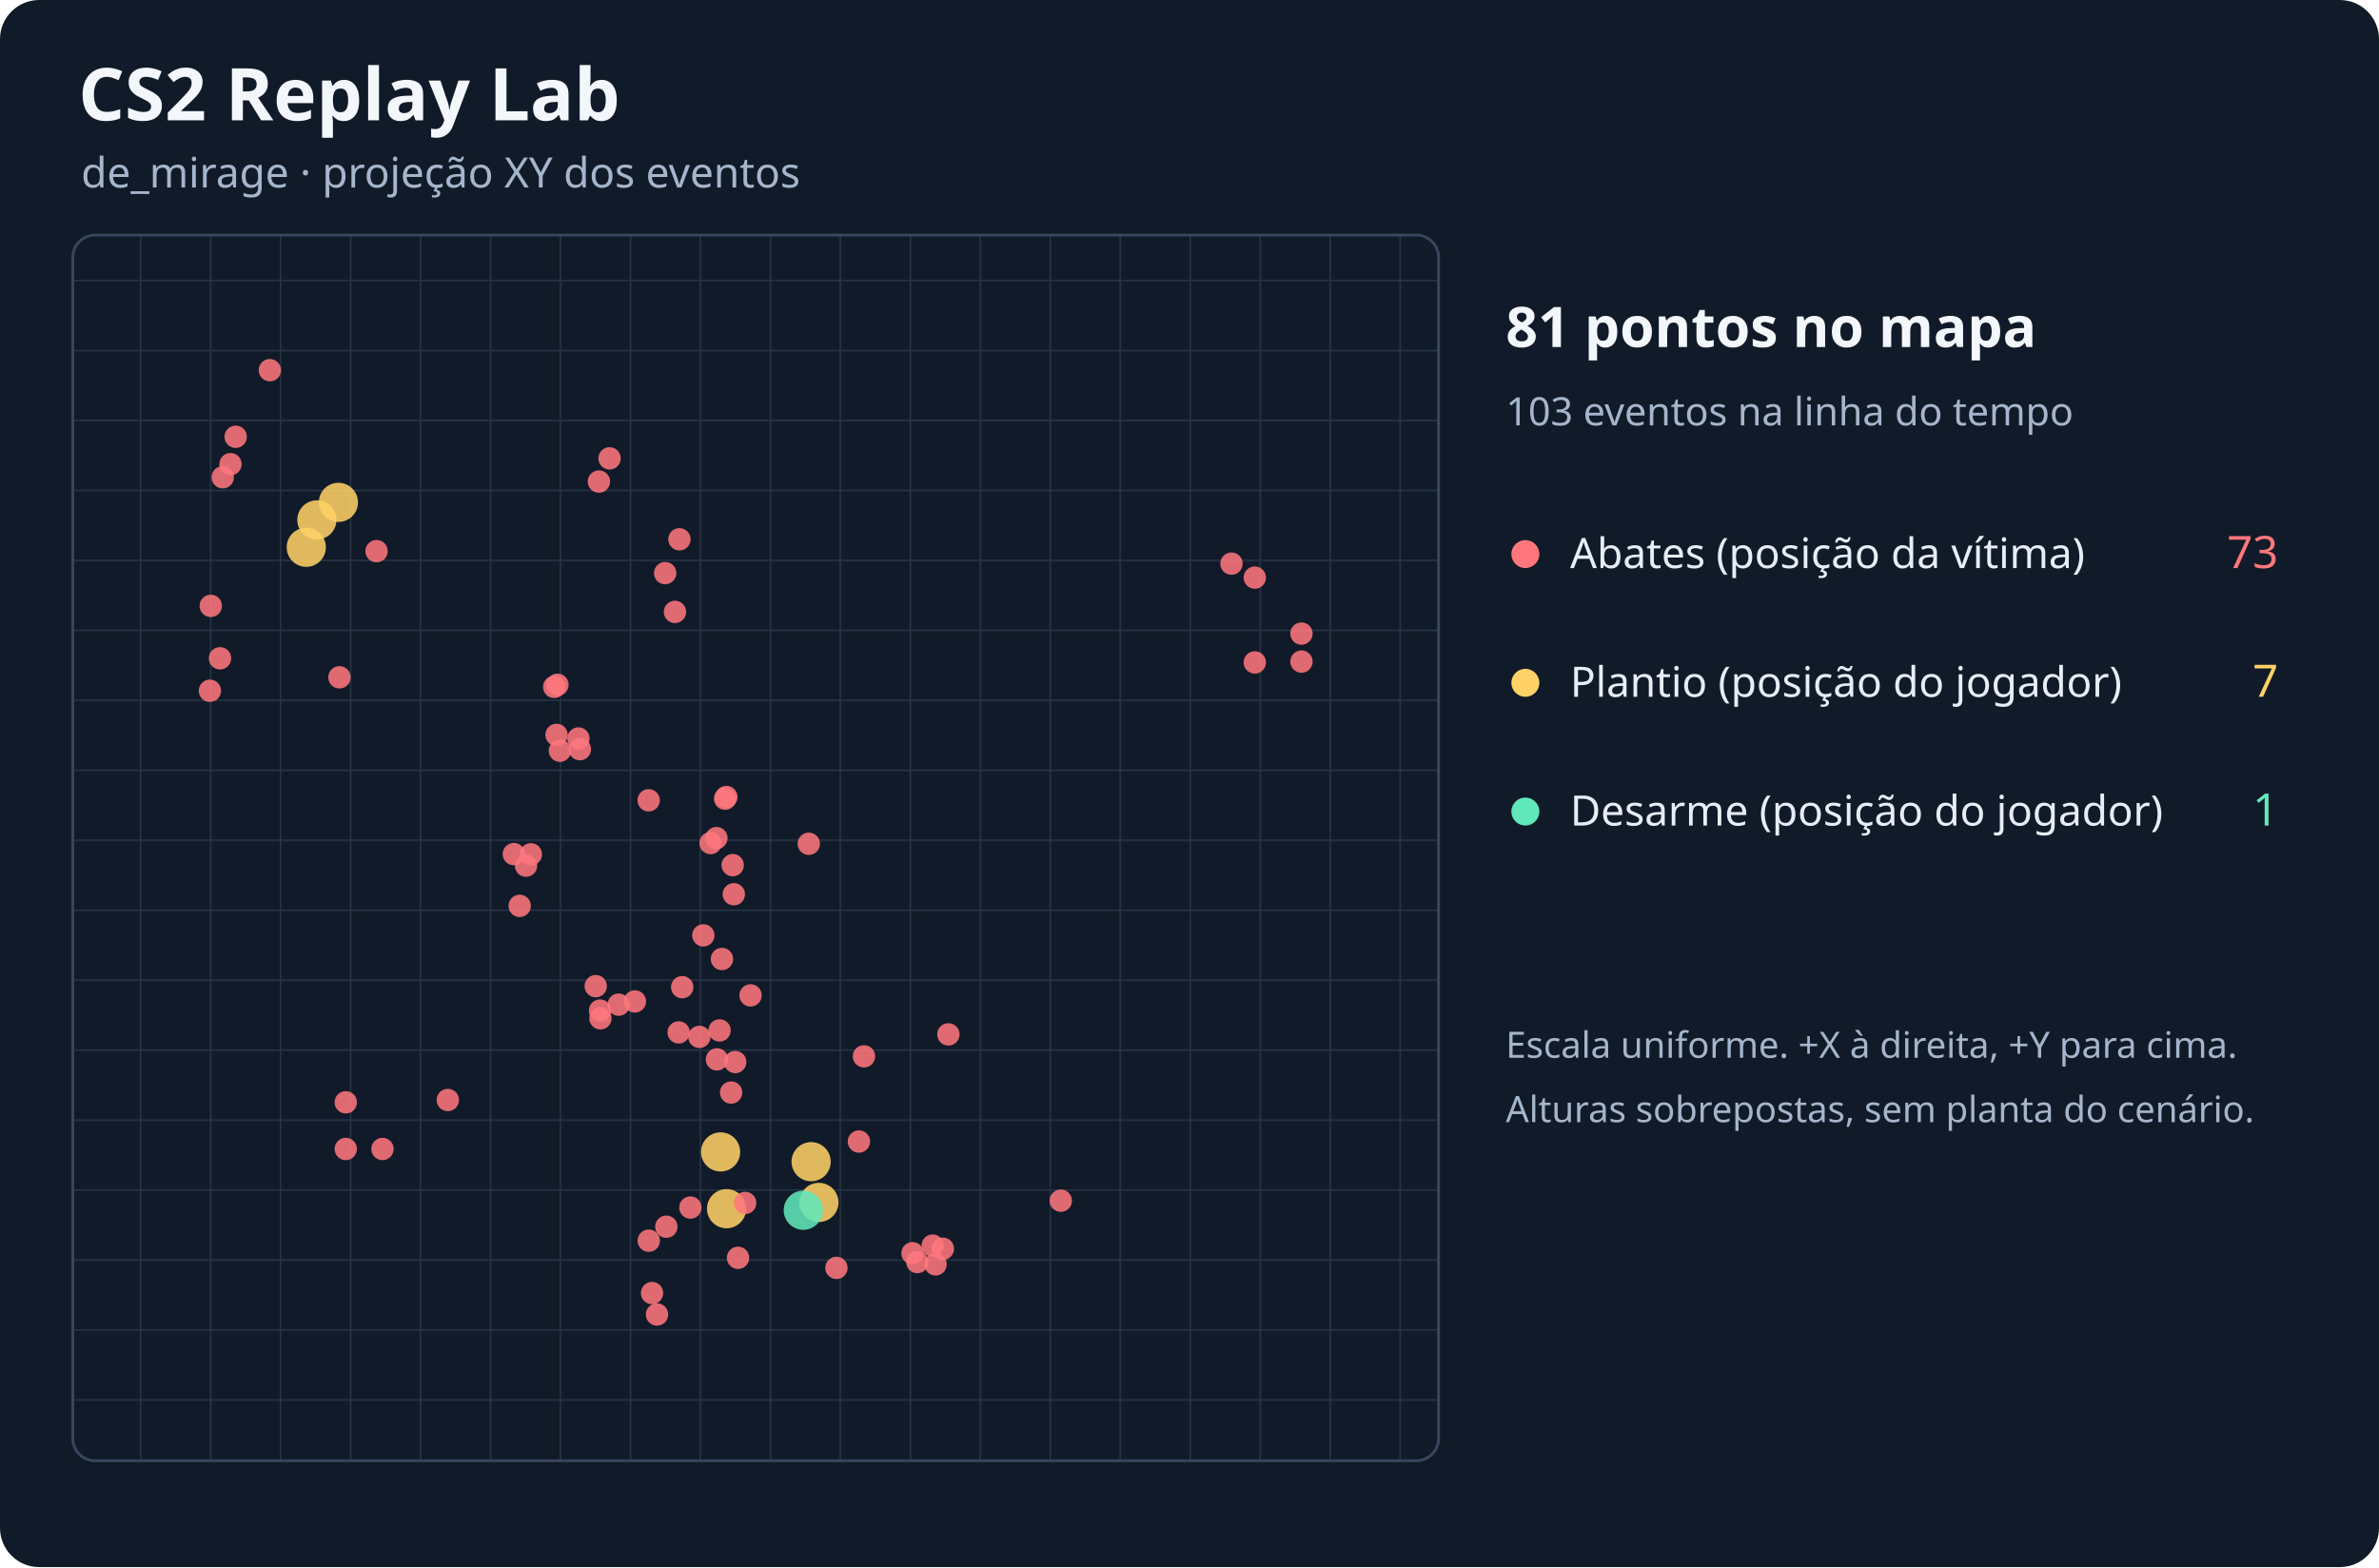
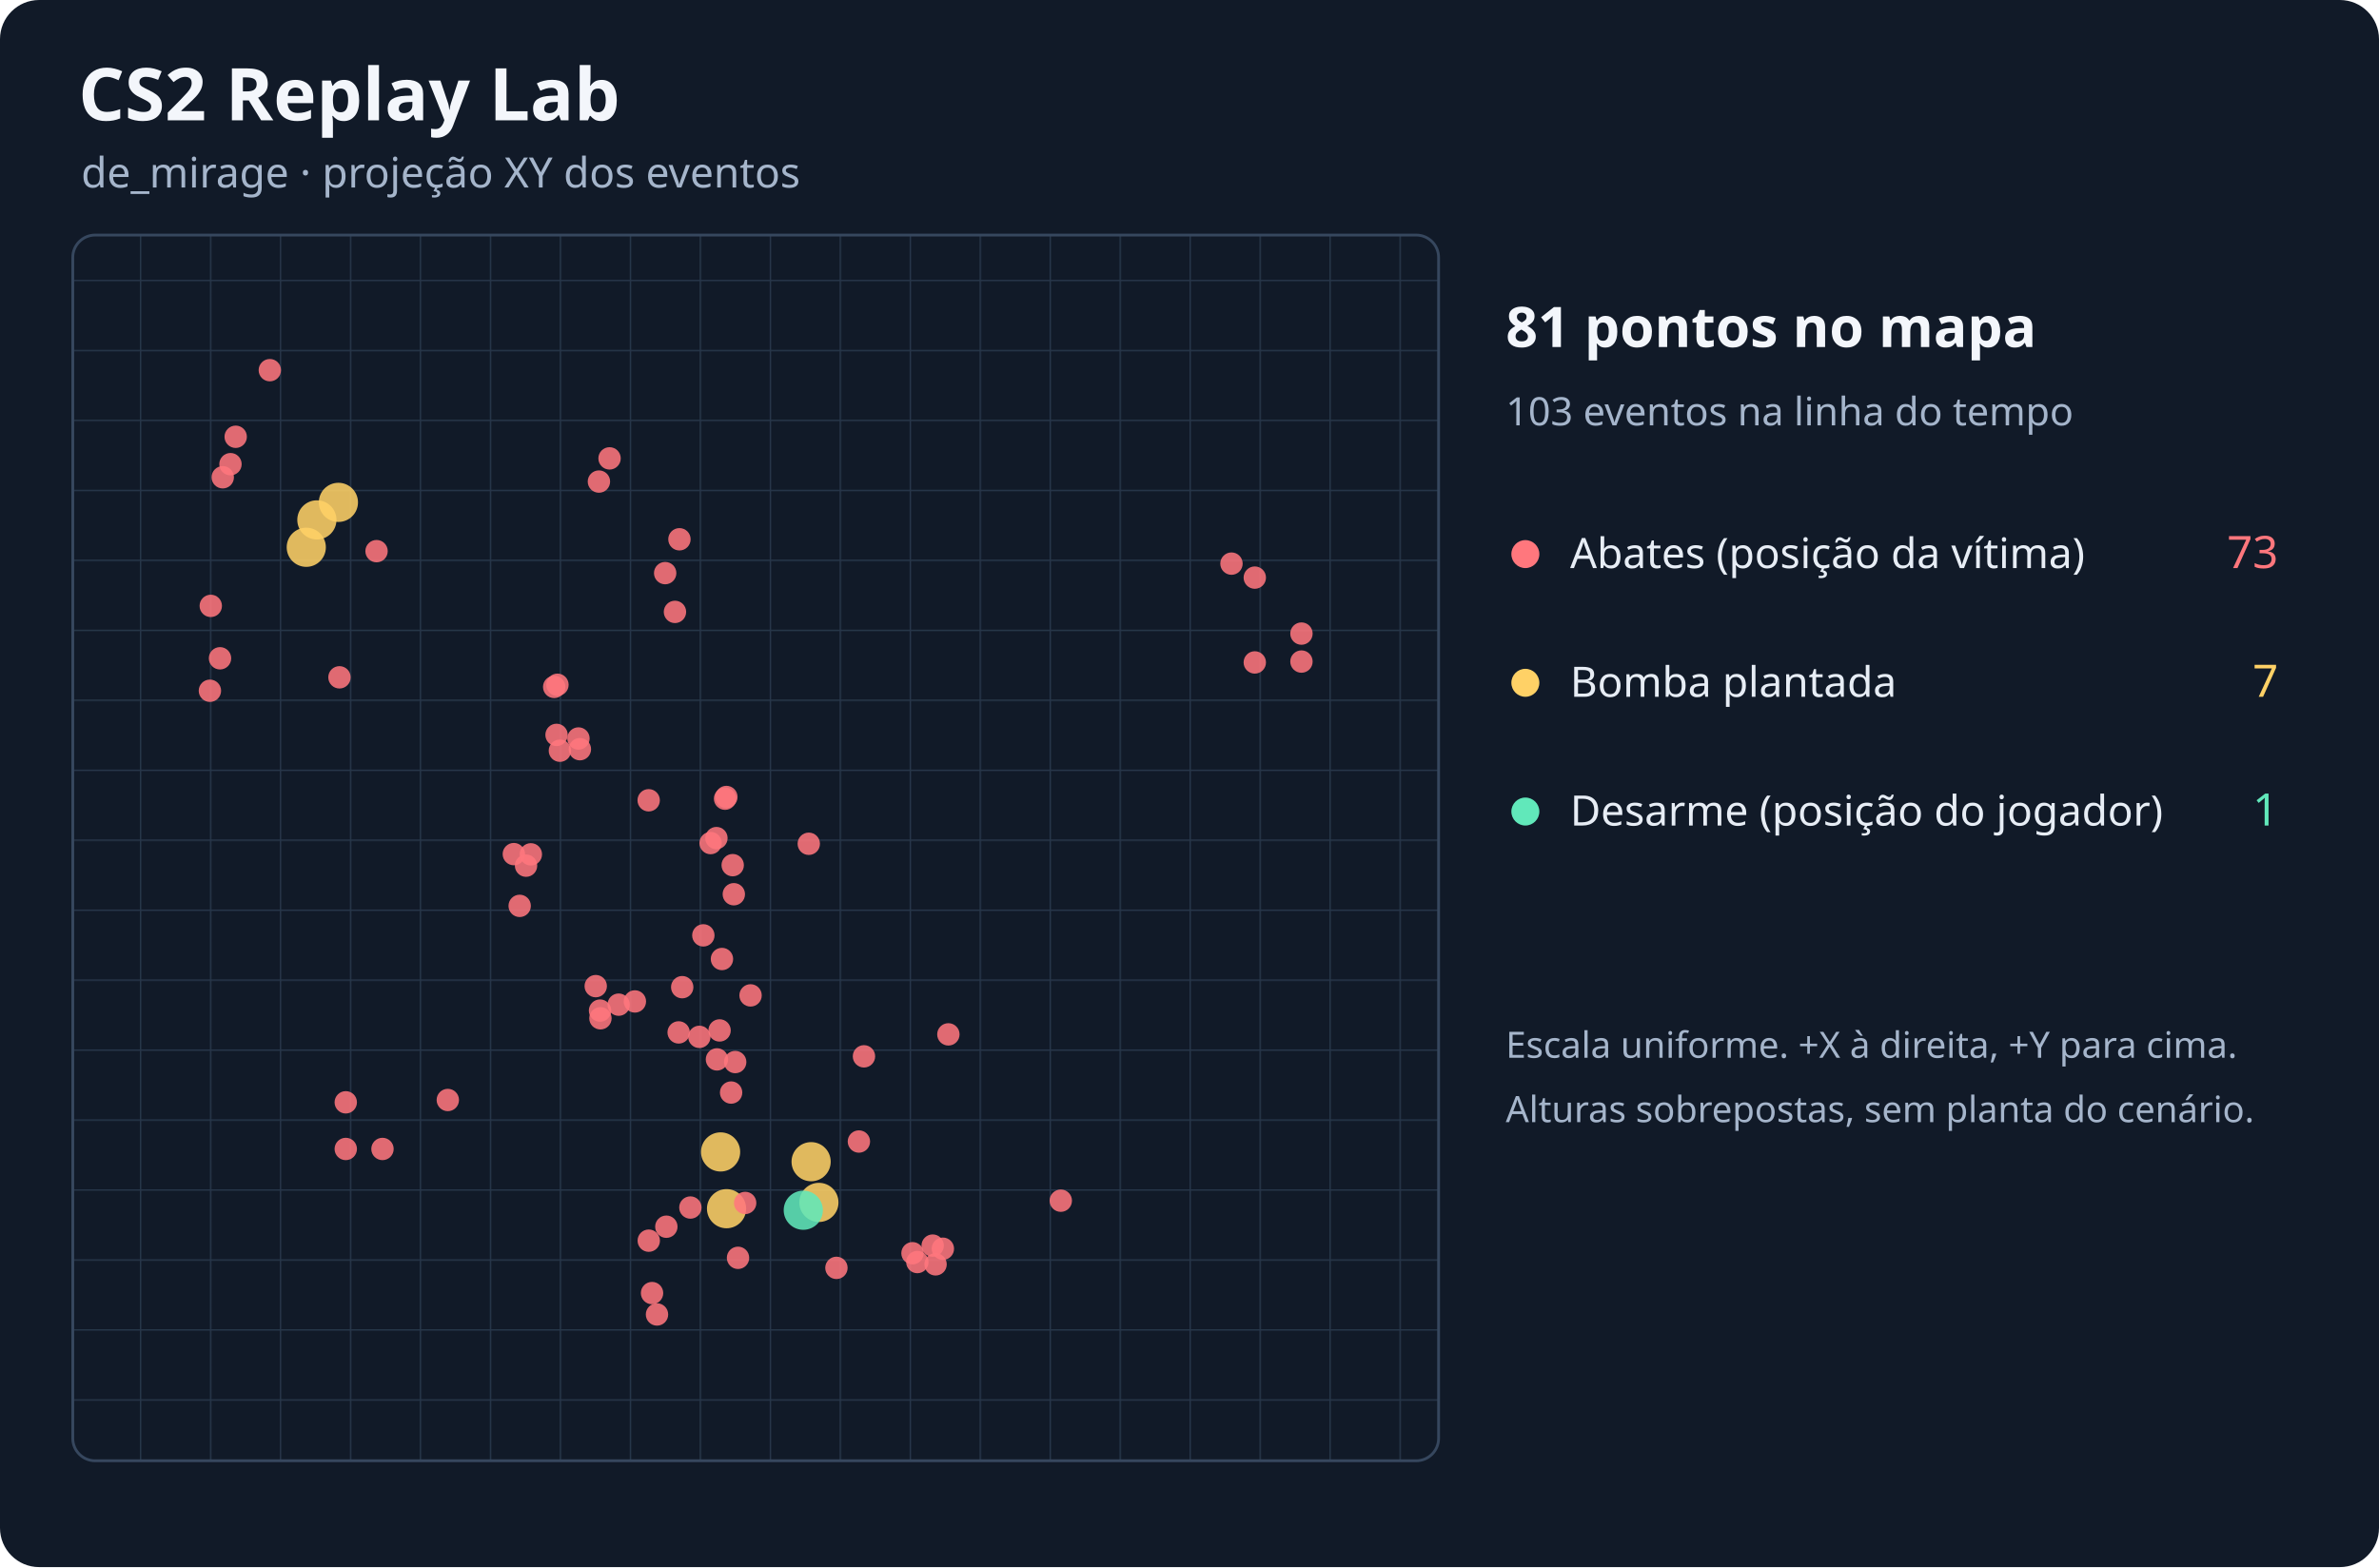
<svg xmlns="http://www.w3.org/2000/svg" viewBox="0 0 850 560" role="img" aria-labelledby="title">
  <defs>
    <pattern id="grid" width="25" height="25" patternUnits="userSpaceOnUse">
      <path d="M25 0H0V25" fill="none" stroke="#273649" stroke-width="1" />
    </pattern>
  </defs>
  <rect width="850" height="560" rx="14" fill="#111a28" />
  <g font-family="system-ui, sans-serif">
    <text x="28" y="43" fill="#f3f6fb" font-size="26" font-weight="700">CS2 Replay Lab</text>
    <text x="29" y="67" fill="#a5b5cb" font-size="15">de_mirage · projeção XY dos eventos</text>
    <rect x="26" y="84" width="488" height="438" rx="8" fill="url(#grid)" stroke="#36475e" />
    <circle cx="234.74" cy="469.72" r="4" fill="#ff777d" fill-opacity=".87" />
    <circle cx="207.19" cy="267.72" r="4" fill="#ff777d" fill-opacity=".87" />
    <circle cx="199.17" cy="244.70" r="4" fill="#ff777d" fill-opacity=".87" />
    <circle cx="200.05" cy="268.26" r="4" fill="#ff777d" fill-opacity=".87" />
    <circle cx="226.84" cy="357.86" r="4" fill="#ff777d" fill-opacity=".87" />
    <circle cx="268.17" cy="355.70" r="4" fill="#ff777d" fill-opacity=".87" />
    <circle cx="183.59" cy="305.21" r="4" fill="#ff777d" fill-opacity=".87" />
    <circle cx="109.43" cy="195.57" r="7" fill="#ffd166" fill-opacity=".87" />
    <circle cx="237.66" cy="204.80" r="4" fill="#ff777d" fill-opacity=".87" />
    <circle cx="288.97" cy="301.52" r="4" fill="#ff777d" fill-opacity=".87" />
    <circle cx="96.41" cy="132.28" r="4" fill="#ff777d" fill-opacity=".87" />
    <circle cx="79.59" cy="170.55" r="4" fill="#ff777d" fill-opacity=".87" />
    <circle cx="84.21" cy="156.08" r="4" fill="#ff777d" fill-opacity=".87" />
    <circle cx="232.97" cy="462.08" r="4" fill="#ff777d" fill-opacity=".87" />
    <circle cx="262.68" cy="379.52" r="4" fill="#ff777d" fill-opacity=".87" />
    <circle cx="292.59" cy="429.68" r="7" fill="#ffd166" fill-opacity=".87" />
    <circle cx="298.85" cy="453.07" r="4" fill="#ff777d" fill-opacity=".87" />
    <circle cx="214.39" cy="361.13" r="4" fill="#ff777d" fill-opacity=".87" />
    <circle cx="287.01" cy="432.47" r="7" fill="#61e8ba" fill-opacity=".87" />
    <circle cx="198.01" cy="245.47" r="4" fill="#ff777d" fill-opacity=".87" />
    <circle cx="242.76" cy="192.71" r="4" fill="#ff777d" fill-opacity=".87" />
    <circle cx="189.67" cy="305.29" r="4" fill="#ff777d" fill-opacity=".87" />
    <circle cx="75.31" cy="216.51" r="4" fill="#ff777d" fill-opacity=".87" />
    <circle cx="251.30" cy="334.25" r="4" fill="#ff777d" fill-opacity=".87" />
    <circle cx="231.80" cy="443.35" r="4" fill="#ff777d" fill-opacity=".87" />
    <circle cx="289.81" cy="415.13" r="7" fill="#ffd166" fill-opacity=".87" />
    <circle cx="82.35" cy="165.87" r="4" fill="#ff777d" fill-opacity=".87" />
    <circle cx="243.75" cy="352.76" r="4" fill="#ff777d" fill-opacity=".87" />
    <circle cx="78.61" cy="235.24" r="4" fill="#ff777d" fill-opacity=".87" />
    <circle cx="113.22" cy="185.78" r="7" fill="#ffd166" fill-opacity=".87" />
    <circle cx="261.79" cy="309.16" r="4" fill="#ff777d" fill-opacity=".87" />
    <circle cx="221.05" cy="359.01" r="4" fill="#ff777d" fill-opacity=".87" />
    <circle cx="257.95" cy="342.70" r="4" fill="#ff777d" fill-opacity=".87" />
    <circle cx="306.88" cy="407.92" r="4" fill="#ff777d" fill-opacity=".87" />
    <circle cx="249.88" cy="370.52" r="4" fill="#ff777d" fill-opacity=".87" />
    <circle cx="327.76" cy="450.99" r="4" fill="#ff777d" fill-opacity=".87" />
    <circle cx="187.95" cy="309.34" r="4" fill="#ff777d" fill-opacity=".87" />
    <circle cx="214.53" cy="363.88" r="4" fill="#ff777d" fill-opacity=".87" />
    <circle cx="263.69" cy="449.48" r="4" fill="#ff777d" fill-opacity=".87" />
    <circle cx="334.27" cy="451.81" r="4" fill="#ff777d" fill-opacity=".87" />
    <circle cx="308.69" cy="377.48" r="4" fill="#ff777d" fill-opacity=".87" />
    <circle cx="185.68" cy="323.71" r="4" fill="#ff777d" fill-opacity=".87" />
    <circle cx="241.16" cy="218.66" r="4" fill="#ff777d" fill-opacity=".87" />
    <circle cx="242.48" cy="368.93" r="4" fill="#ff777d" fill-opacity=".87" />
    <circle cx="257.46" cy="411.64" r="7" fill="#ffd166" fill-opacity=".87" />
    <circle cx="256.16" cy="378.57" r="4" fill="#ff777d" fill-opacity=".87" />
    <circle cx="257.10" cy="368.22" r="4" fill="#ff777d" fill-opacity=".87" />
    <circle cx="259.06" cy="285.41" r="4" fill="#ff777d" fill-opacity=".87" />
    <circle cx="217.79" cy="163.80" r="4" fill="#ff777d" fill-opacity=".87" />
    <circle cx="213.99" cy="172.09" r="4" fill="#ff777d" fill-opacity=".87" />
    <circle cx="231.77" cy="285.98" r="4" fill="#ff777d" fill-opacity=".87" />
    <circle cx="198.85" cy="262.61" r="4" fill="#ff777d" fill-opacity=".87" />
    <circle cx="259.53" cy="284.80" r="4" fill="#ff777d" fill-opacity=".87" />
    <circle cx="238.08" cy="438.36" r="4" fill="#ff777d" fill-opacity=".87" />
    <circle cx="212.85" cy="352.39" r="4" fill="#ff777d" fill-opacity=".87" />
    <circle cx="206.68" cy="263.90" r="4" fill="#ff777d" fill-opacity=".87" />
    <circle cx="259.59" cy="431.92" r="7" fill="#ffd166" fill-opacity=".87" />
    <circle cx="253.89" cy="301.27" r="4" fill="#ff777d" fill-opacity=".87" />
    <circle cx="336.88" cy="446.23" r="4" fill="#ff777d" fill-opacity=".87" />
    <circle cx="121.29" cy="242.04" r="4" fill="#ff777d" fill-opacity=".87" />
    <circle cx="120.91" cy="179.52" r="7" fill="#ffd166" fill-opacity=".87" />
    <circle cx="333.24" cy="445.11" r="4" fill="#ff777d" fill-opacity=".87" />
    <circle cx="261.22" cy="390.42" r="4" fill="#ff777d" fill-opacity=".87" />
    <circle cx="326.03" cy="447.84" r="4" fill="#ff777d" fill-opacity=".87" />
    <circle cx="379.01" cy="429.06" r="4" fill="#ff777d" fill-opacity=".87" />
    <circle cx="134.54" cy="196.95" r="4" fill="#ff777d" fill-opacity=".87" />
    <circle cx="262.19" cy="319.55" r="4" fill="#ff777d" fill-opacity=".87" />
    <circle cx="246.67" cy="431.51" r="4" fill="#ff777d" fill-opacity=".87" />
    <circle cx="75.00" cy="246.84" r="4" fill="#ff777d" fill-opacity=".87" />
    <circle cx="255.97" cy="299.49" r="4" fill="#ff777d" fill-opacity=".87" />
    <circle cx="338.85" cy="369.63" r="4" fill="#ff777d" fill-opacity=".87" />
    <circle cx="266.24" cy="429.87" r="4" fill="#ff777d" fill-opacity=".87" />
    <circle cx="465.00" cy="236.41" r="4" fill="#ff777d" fill-opacity=".87" />
    <circle cx="123.54" cy="393.91" r="4" fill="#ff777d" fill-opacity=".87" />
    <circle cx="160.00" cy="393.08" r="4" fill="#ff777d" fill-opacity=".87" />
    <circle cx="465.00" cy="226.41" r="4" fill="#ff777d" fill-opacity=".87" />
    <circle cx="136.66" cy="410.58" r="4" fill="#ff777d" fill-opacity=".87" />
    <circle cx="123.54" cy="410.58" r="4" fill="#ff777d" fill-opacity=".87" />
    <circle cx="440.00" cy="201.41" r="4" fill="#ff777d" fill-opacity=".87" />
    <circle cx="448.33" cy="236.72" r="4" fill="#ff777d" fill-opacity=".87" />
    <circle cx="448.33" cy="206.41" r="4" fill="#ff777d" fill-opacity=".87" />
    <text x="538" y="124" fill="#f3f6fb" font-size="20" font-weight="650">81 pontos no mapa</text>
    <text x="538" y="152" fill="#a5b5cb" font-size="14">103 eventos na linha do tempo</text>
    <circle cx="545" cy="198" r="5" fill="#ff777d" />
    <text x="561" y="203" fill="#e7edf5" font-size="15">Abates (posição da vítima)</text>
    <text x="814" y="203" text-anchor="end" fill="#ff777d" font-size="16">73</text>
    <circle cx="545" cy="244" r="5" fill="#ffd166" />
-     <text x="561" y="249" fill="#e7edf5" font-size="15">Plantio (posição do jogador)</text>
+     <text x="561" y="249" fill="#e7edf5" font-size="15">Bomba plantada</text>
    <text x="814" y="249" text-anchor="end" fill="#ffd166" font-size="16">7</text>
    <circle cx="545" cy="290" r="5" fill="#61e8ba" />
    <text x="561" y="295" fill="#e7edf5" font-size="15">Desarme (posição do jogador)</text>
    <text x="814" y="295" text-anchor="end" fill="#61e8ba" font-size="16">1</text>
    <text x="538" y="378" fill="#a5b5cb" font-size="13">Escala uniforme. +X à direita, +Y para cima.</text>
    <text x="538" y="401" fill="#a5b5cb" font-size="13">Alturas sobrepostas, sem planta do cenário.</text>
  </g>
</svg>
